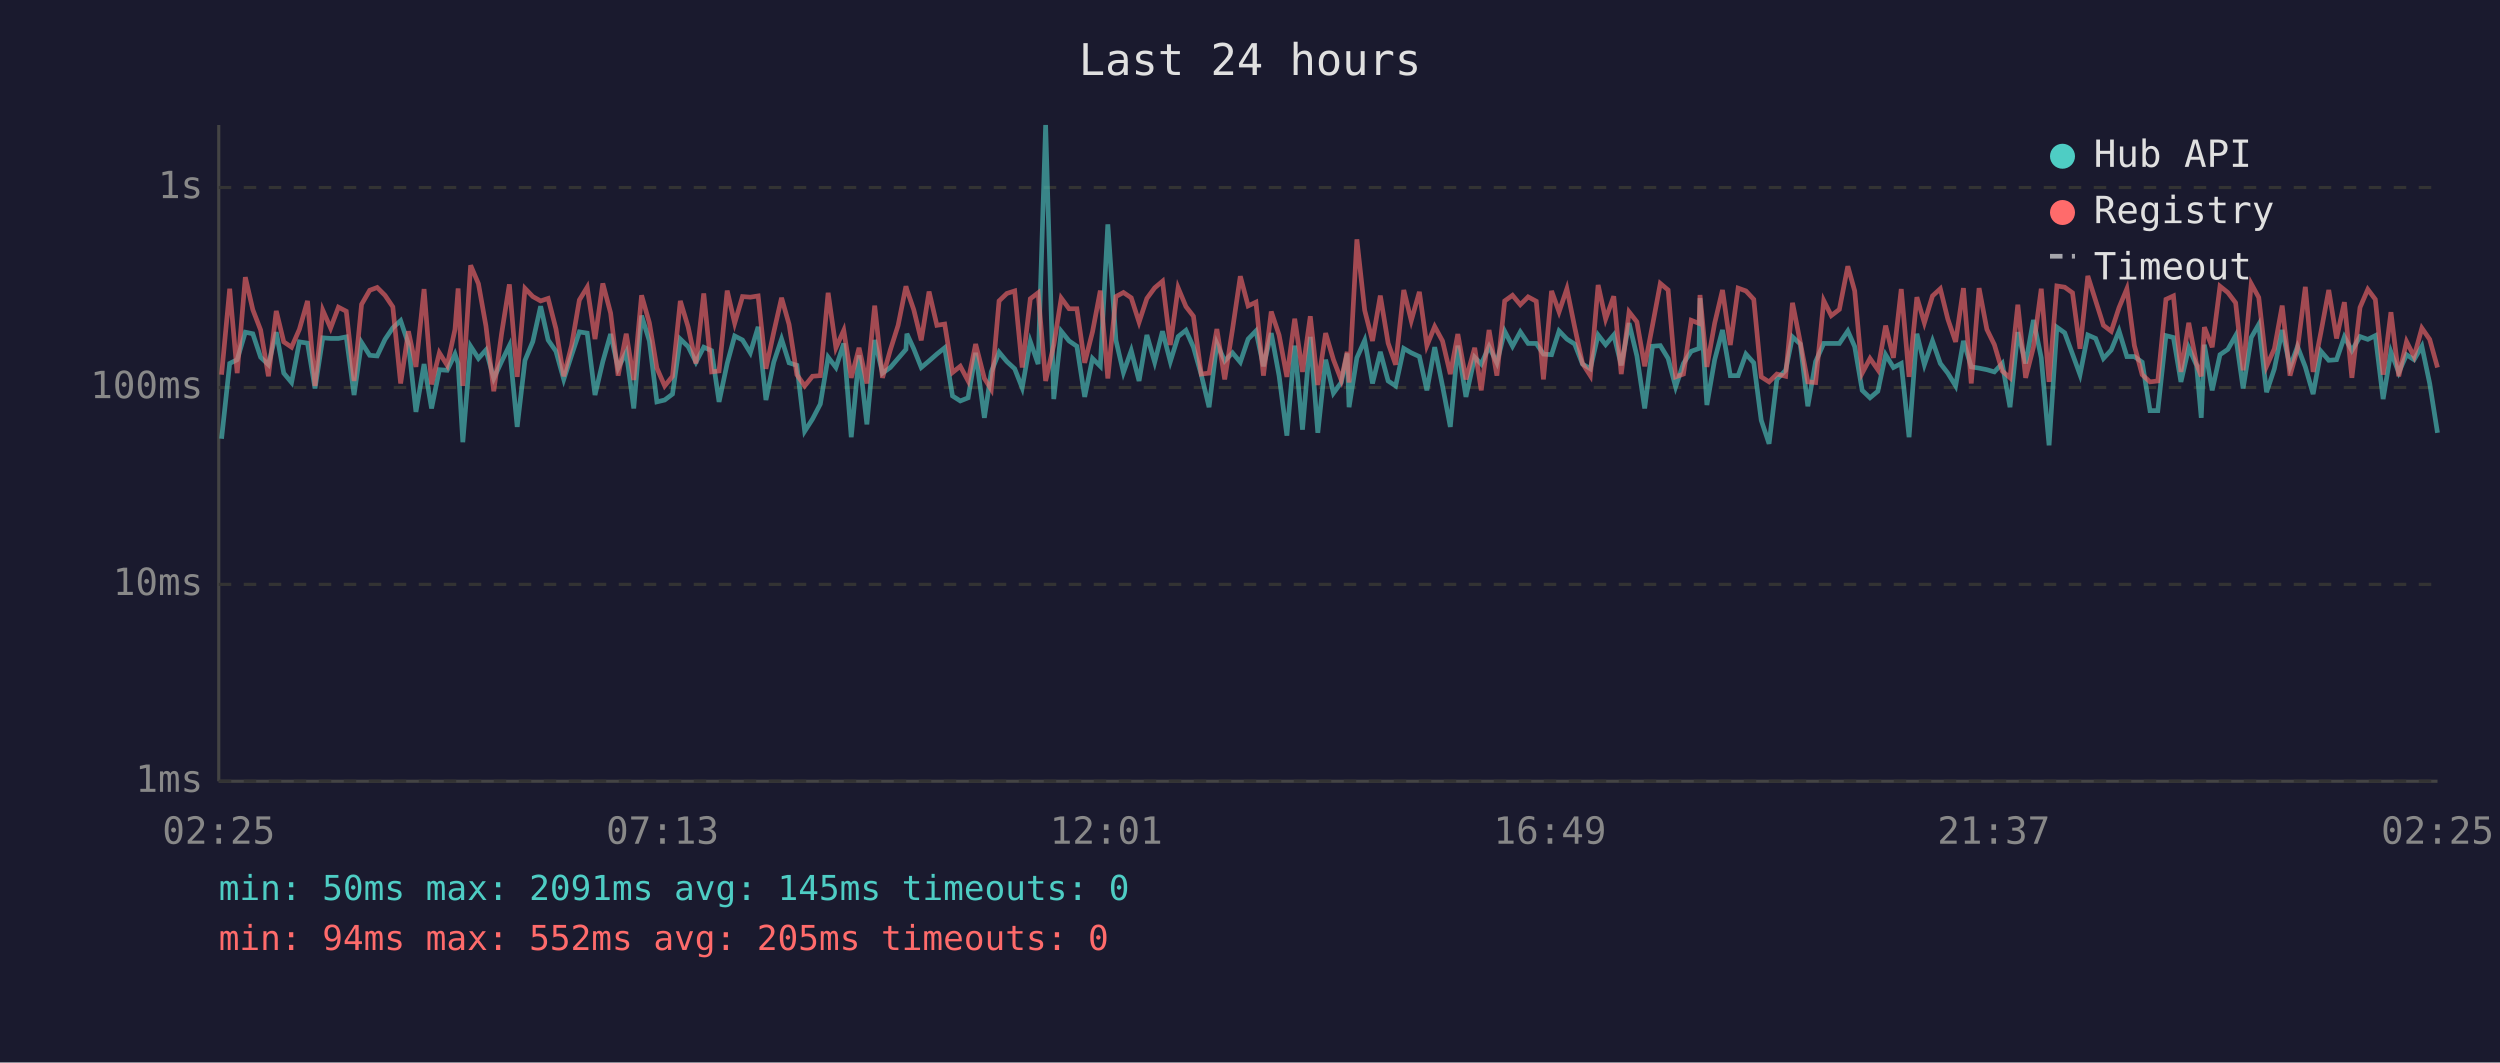
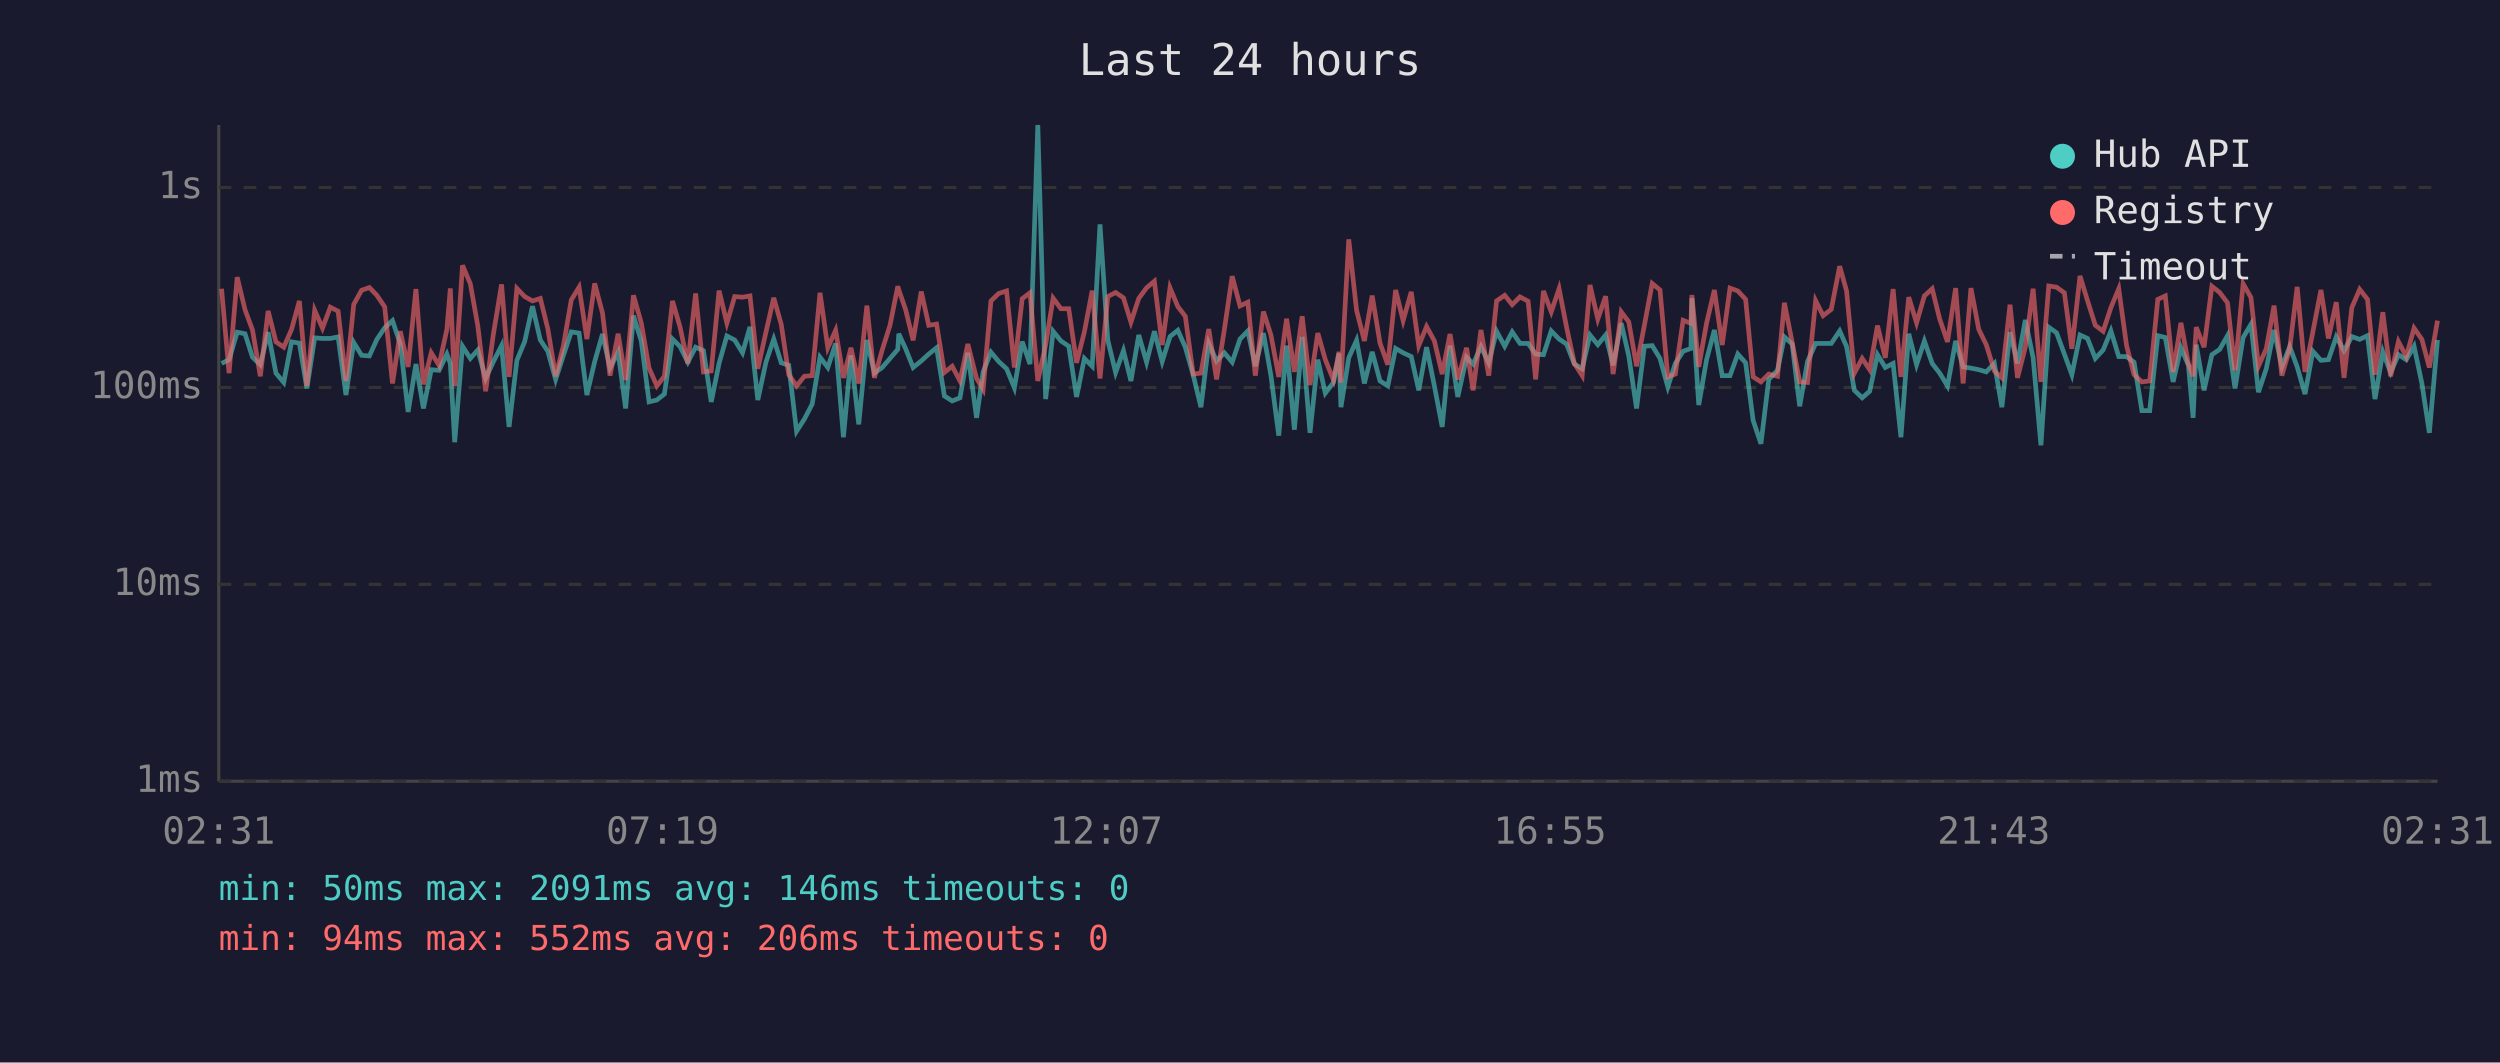
<svg xmlns="http://www.w3.org/2000/svg" viewBox="0 0 800 340" font-family="monospace" font-size="12">
  <rect width="800" height="340" fill="#1a1a2e" />
  <text x="400" y="24" fill="#e0e0e0" font-size="14" text-anchor="middle">Last 24 hours</text>
  <line x1="70" y1="40" x2="70" y2="250" stroke="#444" stroke-width="1" />
  <line x1="70" y1="250" x2="780" y2="250" stroke="#444" stroke-width="1" />
  <line x1="70" y1="250" x2="780" y2="250" stroke="#333" stroke-width="1" stroke-dasharray="4" />
  <text x="65" y="250" fill="#888" text-anchor="end" dominant-baseline="middle">1ms</text>
  <line x1="70" y1="187" x2="780" y2="187" stroke="#333" stroke-width="1" stroke-dasharray="4" />
  <text x="65" y="187" fill="#888" text-anchor="end" dominant-baseline="middle">10ms</text>
  <line x1="70" y1="124" x2="780" y2="124" stroke="#333" stroke-width="1" stroke-dasharray="4" />
  <text x="65" y="124" fill="#888" text-anchor="end" dominant-baseline="middle">100ms</text>
  <line x1="70" y1="60" x2="780" y2="60" stroke="#333" stroke-width="1" stroke-dasharray="4" />
  <text x="65" y="60" fill="#888" text-anchor="end" dominant-baseline="middle">1s</text>
-   <text x="70" y="270" fill="#888" text-anchor="middle">02:25</text>
-   <text x="212" y="270" fill="#888" text-anchor="middle">07:13</text>
-   <text x="354" y="270" fill="#888" text-anchor="middle">12:01</text>
-   <text x="496" y="270" fill="#888" text-anchor="middle">16:49</text>
-   <text x="638" y="270" fill="#888" text-anchor="middle">21:37</text>
-   <text x="780" y="270" fill="#888" text-anchor="middle">02:25</text>
-   <polyline points="70.9,140.4 73.5,116.3 75.9,115.1 78.5,106.3 80.9,106.8 83.4,114.3 85.9,116.7 88.4,106.3 90.8,119.4 93.3,122.4 95.8,109.4 98.4,109.8 100.8,124.3 103.3,108.1 105.8,108.3 108.3,108.3 110.8,107.8 113.3,126.4 115.7,109.6 118.3,113.7 120.7,113.9 123.2,108.6 125.7,104.9 128.2,102.6 130.7,110.1 133.1,131.8 135.7,116.5 138.1,130.7 140.6,118.3 143.1,118.5 145.6,113.3 146.6,116.3 148.1,141.5 150.6,110.8 153.1,114.7 155.5,112.0 158.0,121.1 160.5,115.7 163.0,110.6 165.5,136.6 168.0,115.3 170.5,109.3 173.0,98.0 175.4,108.8 177.9,112.4 180.4,121.4 182.9,113.7 185.4,106.2 187.9,106.6 190.4,126.4 192.9,115.7 195.4,106.9 197.8,117.8 200.4,112.7 202.8,130.7 205.3,101.0 207.8,109.1 210.2,128.6 212.7,128.0 215.2,126.1 217.7,108.5 220.2,110.9 222.7,115.9 225.2,111.1 227.7,112.2 230.1,128.6 232.7,116.3 235.1,107.5 237.6,108.8 240.1,112.9 242.6,104.6 245.1,128.0 247.6,115.9 250.1,108.5 252.5,116.1 255.0,116.9 257.5,138.0 260.0,134.1 262.5,129.3 265.0,114.3 267.5,117.6 270.0,109.9 272.4,139.9 274.9,113.7 277.4,135.8 279.9,108.8 282.4,119.4 284.9,117.6 287.4,114.7 289.9,111.8 290.2,106.8 292.4,111.6 294.8,117.6 297.3,115.5 299.8,113.3 302.3,111.3 304.8,126.7 307.3,128.3 309.8,127.3 312.2,112.9 315.0,133.7 317.2,119.0 319.7,112.7 322.2,115.7 324.7,118.0 327.1,124.1 329.7,109.3 332.2,116.5 334.6,40.0 337.2,127.7 339.6,106.0 342.1,109.1 344.6,110.8 347.1,127.0 349.6,114.7 352.1,117.2 354.5,71.8 357.1,108.9 359.5,119.2 362.0,112.2 364.5,121.9 367.0,107.2 369.5,115.9 372.0,106.0 374.5,115.7 377.0,107.7 379.5,105.7 381.9,111.1 384.4,119.9 386.9,130.3 389.4,109.9 391.9,115.5 394.4,112.9 396.9,115.9 399.4,108.5 401.9,105.9 404.3,117.2 406.8,106.6 409.3,120.2 411.8,139.4 414.3,110.6 416.8,137.5 419.3,107.8 421.7,138.5 424.2,115.1 426.7,125.8 429.2,122.4 431.1,113.1 431.7,130.3 434.2,114.5 436.7,108.9 439.2,122.7 441.7,112.6 444.2,121.9 446.6,123.5 449.2,111.5 451.6,112.9 454.2,114.1 456.6,124.9 459.1,111.1 461.6,123.5 464.1,136.6 466.5,110.6 469.1,127.0 471.9,114.3 474.0,116.5 476.5,110.9 479.0,116.1 481.5,106.0 484.0,110.8 486.5,106.2 489.0,109.9 491.6,109.9 493.9,113.3 496.5,113.5 498.9,105.9 501.4,108.5 503.9,110.1 506.4,116.5 508.9,118.0 511.4,107.2 513.8,110.3 516.4,107.2 518.8,116.9 521.3,103.4 523.8,113.9 526.3,130.7 528.8,110.8 531.3,110.6 533.8,114.7 536.2,123.8 538.7,116.3 541.2,112.4 543.7,111.5 544.0,95.4 546.2,129.6 548.7,115.1 551.2,105.6 553.7,120.2 556.2,120.2 558.7,113.3 561.2,116.1 563.6,134.5 566.1,142.0 568.6,121.4 571.4,118.5 573.6,107.8 576.1,110.1 578.5,130.0 581.0,115.7 583.6,109.9 586.0,109.9 588.6,109.9 591.3,105.9 593.5,110.9 595.9,124.9 598.4,127.3 600.9,125.2 603.4,113.5 605.9,117.6 608.4,116.3 610.9,139.9 613.4,106.8 615.8,116.7 618.4,109.1 620.9,116.3 623.3,119.4 625.8,123.5 628.3,109.1 630.8,117.4 633.3,117.8 635.8,118.3 638.2,119.0 640.7,116.3 643.2,130.3 645.7,106.3 648.2,116.3 650.7,102.4 653.2,114.5 655.7,142.5 658.2,104.7 660.7,106.5 663.2,113.3 665.6,119.9 668.1,107.2 670.6,108.3 673.1,114.7 675.6,112.0 678.1,105.9 680.6,114.1 683.0,114.1 685.5,115.9 688.0,131.4 690.5,131.4 693.1,107.4 695.5,108.0 697.9,122.2 700.4,111.3 702.9,116.9 704.4,133.7 705.4,110.3 707.9,124.9 710.4,113.5 712.9,111.8 715.4,107.4 717.8,124.3 720.4,108.0 722.8,103.8 725.3,125.5 727.8,118.0 730.3,105.6 732.8,117.4 735.2,110.9 737.7,117.4 740.2,126.1 742.7,112.4 745.2,115.3 747.7,115.1 750.2,107.8 752.6,112.2 755.2,107.7 757.7,108.6 760.1,107.4 762.6,127.7 765.1,112.6 767.6,119.2 770.1,113.5 772.5,115.1 775.0,110.8 777.5,122.7 780.0,138.5" fill="none" stroke="#4ecdc4" stroke-width="1.5" opacity="0.6" />
-   <polyline points="70.9,119.9 73.5,92.4 75.9,119.4 78.5,88.7 80.9,99.1 83.4,105.6 85.9,120.4 88.4,99.5 90.8,109.4 93.3,111.1 95.8,105.4 98.4,96.3 100.8,123.5 103.3,99.3 105.8,105.0 108.3,98.3 110.8,99.6 113.3,121.9 115.7,97.4 118.3,92.9 120.7,92.0 123.2,94.5 125.7,98.2 128.2,122.7 130.7,106.0 133.1,117.4 135.7,92.5 138.1,123.0 140.6,112.9 143.1,116.9 145.6,105.4 146.6,92.3 148.1,123.5 150.6,84.9 153.1,90.8 155.5,104.3 158.0,125.2 160.5,106.8 163.0,91.0 165.5,120.6 168.0,92.3 170.5,94.9 173.0,96.3 175.4,95.5 177.9,105.2 180.4,120.4 182.9,110.6 185.4,96.0 187.9,91.9 190.4,108.5 192.9,90.7 195.4,100.2 197.8,120.2 200.4,106.8 202.8,121.6 205.3,94.5 207.8,103.3 210.2,117.8 212.7,123.5 215.2,120.4 217.7,96.3 220.2,104.6 222.7,116.3 225.2,93.9 227.7,119.0 230.1,118.7 232.7,93.0 235.1,103.4 237.6,94.9 240.1,95.1 242.6,94.7 245.1,118.0 247.6,106.3 250.1,95.3 252.5,103.8 255.0,119.9 257.5,123.5 260.0,120.4 262.5,120.2 265.0,93.7 267.5,111.3 270.0,105.7 272.4,120.9 274.9,111.3 277.4,122.7 279.9,97.8 282.4,120.9 284.9,112.0 287.4,104.1 289.9,91.6 290.2,92.7 292.4,99.1 294.8,108.9 297.3,93.3 299.8,104.1 302.3,103.7 304.8,119.2 307.3,117.2 309.8,121.9 312.2,110.1 315.0,121.1 317.2,124.6 319.7,96.3 322.2,93.9 324.7,93.1 327.1,117.6 329.7,95.6 332.2,93.7 334.6,121.9 337.2,110.4 339.6,95.4 342.1,98.8 344.6,98.8 347.1,116.1 349.6,106.2 352.1,93.0 354.5,121.1 357.1,94.9 359.5,93.6 362.0,95.3 364.5,103.1 367.0,95.5 369.5,92.1 372.0,90.0 374.5,110.4 377.0,92.1 379.5,98.1 381.9,101.2 384.4,119.7 386.9,119.4 389.4,105.3 391.9,121.4 394.4,105.4 396.9,88.4 399.4,97.9 401.9,96.7 404.3,120.2 406.8,99.7 409.3,107.2 411.8,120.6 414.3,102.0 416.8,119.0 419.3,101.2 421.7,123.2 424.2,106.6 426.7,115.1 429.2,121.6 431.1,112.6 431.7,122.4 434.2,76.6 436.7,99.3 439.2,109.1 441.7,94.6 444.2,109.8 446.6,116.7 449.2,92.8 451.6,102.6 454.2,93.4 456.6,110.6 459.1,104.5 461.6,109.1 464.1,119.7 466.5,106.9 469.1,121.4 471.9,111.3 474.0,124.9 476.5,105.6 479.0,120.2 481.5,96.3 484.0,94.5 486.5,97.5 489.0,95.0 491.6,96.4 493.9,121.4 496.5,93.1 498.9,99.8 501.4,92.4 503.9,104.7 506.4,116.3 508.9,120.2 511.4,91.2 513.8,102.1 516.4,94.8 518.8,119.7 521.3,99.8 523.8,103.0 526.3,117.2 528.8,104.1 531.3,90.7 533.8,92.8 536.2,120.6 538.7,119.7 541.2,102.5 543.7,103.5 544.0,94.4 546.2,117.4 548.7,103.4 551.2,92.8 553.7,110.4 556.2,92.2 558.7,93.1 561.2,95.8 563.6,120.6 566.1,122.2 568.6,119.7 571.4,120.4 573.6,96.9 576.1,109.6 578.5,122.2 581.0,122.4 583.6,96.2 586.0,101.0 588.6,99.0 591.3,85.2 593.5,93.1 595.9,119.4 598.4,114.7 600.9,118.3 603.4,104.2 605.9,114.5 608.4,92.5 610.9,120.6 613.4,95.1 615.8,103.3 618.4,94.7 620.9,92.4 623.3,102.1 625.8,109.4 628.3,92.2 630.8,122.7 633.3,92.2 635.8,105.4 638.2,110.3 640.7,118.7 643.2,120.9 645.7,97.5 648.2,120.9 650.7,111.1 653.2,92.4 655.7,122.2 658.2,91.5 660.7,91.9 663.2,93.7 665.6,111.6 668.1,88.3 670.6,96.2 673.1,104.1 675.6,106.0 678.1,98.4 680.6,92.4 683.0,110.6 685.5,119.9 688.0,122.2 690.5,121.9 693.1,95.8 695.5,94.7 697.9,119.0 700.4,103.3 702.9,116.5 704.4,120.4 705.4,104.7 707.9,111.1 710.4,91.6 712.9,93.6 715.4,96.9 717.8,118.5 720.4,90.8 722.8,95.2 725.3,117.2 727.8,111.6 730.3,97.8 732.8,120.2 735.2,111.6 737.7,91.8 740.2,119.0 742.7,106.3 745.2,92.8 747.7,108.3 750.2,96.7 752.6,120.9 755.2,98.4 757.7,92.6 760.1,95.8 762.6,119.9 765.1,99.9 767.6,120.4 770.1,109.3 772.5,114.1 775.0,105.0 777.5,108.6 780.0,117.6" fill="none" stroke="#ff6b6b" stroke-width="1.5" opacity="0.6" />
+   <text x="70" y="270" fill="#888" text-anchor="middle">02:31</text>
+   <text x="212" y="270" fill="#888" text-anchor="middle">07:19</text>
+   <text x="354" y="270" fill="#888" text-anchor="middle">12:07</text>
+   <text x="496" y="270" fill="#888" text-anchor="middle">16:55</text>
+   <text x="638" y="270" fill="#888" text-anchor="middle">21:43</text>
+   <text x="780" y="270" fill="#888" text-anchor="middle">02:31</text>
+   <polyline points="70.9,116.3 73.3,115.1 75.9,106.3 78.4,106.8 80.8,114.3 83.3,116.7 85.8,106.3 88.3,119.4 90.8,122.4 93.3,109.4 95.8,109.8 98.2,124.3 100.7,108.1 103.2,108.3 105.7,108.3 108.2,107.8 110.7,126.4 113.2,109.6 115.7,113.7 118.2,113.9 120.6,108.6 123.1,104.9 125.6,102.6 128.1,110.1 130.6,131.8 133.1,116.5 135.5,130.7 138.0,118.3 140.5,118.5 143.0,113.3 144.1,116.3 145.5,141.5 148.0,110.8 150.5,114.7 152.9,112.0 155.4,121.1 157.9,115.7 160.5,110.6 162.9,136.6 165.4,115.3 167.9,109.3 170.4,98.0 172.9,108.8 175.3,112.4 177.8,121.4 180.3,113.7 182.8,106.2 185.3,106.6 187.8,126.4 190.3,115.7 192.8,106.9 195.2,117.8 197.8,112.7 200.2,130.7 202.7,101.0 205.2,109.1 207.7,128.6 210.2,128.0 212.6,126.1 215.2,108.5 217.6,110.9 220.1,115.9 222.6,111.1 225.1,112.2 227.6,128.6 230.1,116.3 232.6,107.5 235.1,108.8 237.6,112.9 240.0,104.6 242.5,128.0 245.1,115.9 247.6,108.5 250.0,116.1 252.4,116.9 254.9,138.0 257.4,134.1 259.9,129.3 262.4,114.3 264.9,117.6 267.4,109.9 269.9,139.9 272.3,113.7 274.8,135.8 277.4,108.8 279.8,119.4 282.3,117.6 284.8,114.7 287.3,111.8 287.6,106.8 289.8,111.6 292.2,117.6 294.8,115.5 297.2,113.3 299.7,111.3 302.2,126.7 304.7,128.3 307.2,127.3 309.7,112.9 312.5,133.7 314.6,119.0 317.1,112.7 319.6,115.7 322.1,118.0 324.6,124.1 327.1,109.3 329.6,116.5 332.1,40.0 334.6,127.7 337.0,106.0 339.5,109.1 342.0,110.8 344.5,127.0 347.0,114.7 349.5,117.2 352.0,71.8 354.5,108.9 357.0,119.2 359.5,112.2 361.9,121.9 364.4,107.2 366.9,115.9 369.4,106.0 371.9,115.7 374.4,107.7 376.9,105.7 379.3,111.1 381.8,119.9 384.3,130.3 386.8,109.9 389.3,115.5 391.8,112.9 394.3,115.9 396.8,108.5 399.3,105.9 401.7,117.2 404.3,106.6 406.7,120.2 409.2,139.4 411.7,110.6 414.2,137.5 416.7,107.8 419.2,138.5 421.7,115.1 424.1,125.8 426.7,122.4 428.5,113.1 429.1,130.3 431.6,114.5 434.1,108.9 436.6,122.7 439.1,112.6 441.6,121.9 444.1,123.5 446.6,111.5 449.0,112.9 451.6,114.1 454.0,124.9 456.5,111.1 459.0,123.5 461.5,136.6 464.0,110.6 466.5,127.0 469.3,114.3 471.4,116.5 473.9,110.9 476.4,116.1 478.9,106.0 481.5,110.8 483.9,106.2 486.4,109.9 489.0,109.9 491.4,113.3 493.9,113.5 496.4,105.9 498.9,108.5 501.3,110.1 503.8,116.5 506.3,118.0 508.8,107.2 511.3,110.3 513.8,107.2 516.2,116.9 518.8,103.4 521.2,113.9 523.7,130.7 526.2,110.8 528.7,110.6 531.2,114.7 533.7,123.8 536.1,116.3 538.6,112.4 541.1,111.5 541.4,95.4 543.6,129.6 546.1,115.1 548.6,105.6 551.1,120.2 553.6,120.2 556.1,113.3 558.6,116.1 561.0,134.5 563.5,142.0 566.0,121.4 568.8,118.5 571.0,107.8 573.5,110.1 575.9,130.0 578.4,115.7 581.0,109.9 583.4,109.9 586.0,109.9 588.7,105.9 590.9,110.9 593.4,124.9 595.9,127.3 598.3,125.2 600.8,113.5 603.3,117.6 605.8,116.3 608.3,139.9 610.8,106.8 613.3,116.7 615.8,109.1 618.3,116.3 620.7,119.4 623.2,123.5 625.8,109.1 628.2,117.4 630.7,117.8 633.2,118.3 635.6,119.0 638.2,116.3 640.6,130.3 643.2,106.3 645.6,116.3 648.1,102.4 650.6,114.5 653.1,142.5 655.6,104.7 658.1,106.5 660.6,113.3 663.0,119.9 665.6,107.2 668.0,108.3 670.5,114.7 673.0,112.0 675.5,105.9 678.0,114.1 680.5,114.1 682.9,115.9 685.4,131.4 687.9,131.4 690.5,107.4 692.9,108.0 695.4,122.2 697.9,111.3 700.3,116.9 701.8,133.7 702.8,110.3 705.3,124.9 707.8,113.5 710.3,111.8 712.8,107.4 715.2,124.3 717.8,108.0 720.3,103.8 722.7,125.5 725.2,118.0 727.7,105.6 730.2,117.4 732.7,110.9 735.1,117.4 737.6,126.1 740.1,112.4 742.7,115.3 745.1,115.1 747.6,107.8 750.1,112.2 752.6,107.7 755.1,108.6 757.6,107.4 760.0,127.7 762.5,112.6 765.0,119.2 767.5,113.5 770.0,115.1 772.5,110.8 775.0,122.7 777.4,138.5 780.0,108.8" fill="none" stroke="#4ecdc4" stroke-width="1.5" opacity="0.6" />
+   <polyline points="70.9,92.4 73.3,119.4 75.9,88.7 78.4,99.1 80.8,105.6 83.3,120.4 85.8,99.5 88.3,109.4 90.8,111.1 93.3,105.4 95.8,96.3 98.2,123.5 100.7,99.3 103.2,105.0 105.7,98.3 108.2,99.6 110.7,121.9 113.2,97.4 115.7,92.9 118.2,92.0 120.6,94.5 123.1,98.2 125.6,122.7 128.1,106.0 130.6,117.4 133.1,92.5 135.5,123.0 138.0,112.9 140.5,116.9 143.0,105.4 144.1,92.3 145.5,123.5 148.0,84.9 150.5,90.8 152.9,104.3 155.4,125.2 157.9,106.8 160.5,91.0 162.9,120.6 165.4,92.3 167.9,94.9 170.4,96.3 172.9,95.5 175.3,105.2 177.8,120.4 180.3,110.6 182.8,96.0 185.3,91.9 187.8,108.5 190.3,90.7 192.8,100.2 195.2,120.2 197.8,106.8 200.2,121.6 202.7,94.5 205.2,103.3 207.7,117.8 210.2,123.5 212.6,120.4 215.2,96.3 217.6,104.6 220.1,116.3 222.6,93.9 225.1,119.0 227.6,118.7 230.1,93.0 232.6,103.4 235.1,94.9 237.6,95.1 240.0,94.7 242.5,118.0 245.1,106.3 247.6,95.3 250.0,103.8 252.4,119.9 254.9,123.5 257.4,120.4 259.9,120.2 262.4,93.7 264.9,111.3 267.4,105.7 269.9,120.9 272.3,111.3 274.8,122.7 277.4,97.8 279.8,120.9 282.3,112.0 284.8,104.1 287.3,91.6 287.6,92.7 289.8,99.1 292.2,108.9 294.8,93.3 297.2,104.1 299.7,103.7 302.2,119.2 304.7,117.2 307.2,121.9 309.7,110.1 312.5,121.1 314.6,124.6 317.1,96.3 319.6,93.9 322.1,93.1 324.6,117.6 327.1,95.6 329.6,93.7 332.1,121.9 334.6,110.4 337.0,95.4 339.5,98.8 342.0,98.8 344.5,116.1 347.0,106.2 349.5,93.0 352.0,121.1 354.5,94.9 357.0,93.6 359.5,95.3 361.9,103.1 364.4,95.5 366.9,92.1 369.4,90.0 371.9,110.4 374.4,92.1 376.9,98.1 379.3,101.2 381.8,119.7 384.3,119.4 386.8,105.3 389.3,121.4 391.8,105.4 394.3,88.4 396.8,97.9 399.3,96.7 401.7,120.2 404.3,99.7 406.7,107.2 409.2,120.6 411.7,102.0 414.2,119.0 416.7,101.2 419.2,123.2 421.7,106.6 424.1,115.1 426.7,121.6 428.5,112.6 429.1,122.4 431.6,76.6 434.1,99.3 436.6,109.1 439.1,94.6 441.6,109.8 444.1,116.7 446.6,92.8 449.0,102.6 451.6,93.4 454.0,110.6 456.5,104.5 459.0,109.1 461.5,119.7 464.0,106.9 466.5,121.4 469.3,111.3 471.4,124.9 473.9,105.6 476.4,120.2 478.9,96.3 481.5,94.5 483.9,97.5 486.4,95.0 489.0,96.4 491.4,121.4 493.9,93.1 496.4,99.8 498.9,92.4 501.3,104.7 503.8,116.3 506.3,120.2 508.8,91.2 511.3,102.1 513.8,94.8 516.2,119.7 518.8,99.8 521.2,103.0 523.7,117.2 526.2,104.1 528.7,90.7 531.2,92.8 533.7,120.6 536.1,119.7 538.6,102.5 541.1,103.5 541.4,94.4 543.6,117.4 546.1,103.4 548.6,92.8 551.1,110.4 553.6,92.2 556.1,93.1 558.6,95.8 561.0,120.6 563.5,122.2 566.0,119.7 568.8,120.4 571.0,96.9 573.5,109.6 575.9,122.2 578.4,122.4 581.0,96.2 583.4,101.0 586.0,99.0 588.7,85.2 590.9,93.1 593.4,119.4 595.9,114.7 598.3,118.3 600.8,104.2 603.3,114.5 605.8,92.5 608.3,120.6 610.8,95.1 613.3,103.3 615.8,94.7 618.3,92.4 620.7,102.1 623.2,109.4 625.8,92.2 628.2,122.7 630.7,92.2 633.2,105.4 635.6,110.3 638.2,118.7 640.6,120.9 643.2,97.5 645.6,120.9 648.1,111.1 650.6,92.4 653.1,122.2 655.6,91.5 658.1,91.9 660.6,93.7 663.0,111.6 665.6,88.3 668.0,96.2 670.5,104.1 673.0,106.0 675.5,98.4 678.0,92.4 680.5,110.6 682.9,119.9 685.4,122.2 687.9,121.9 690.5,95.8 692.9,94.7 695.4,119.0 697.9,103.3 700.3,116.5 701.8,120.4 702.8,104.7 705.3,111.1 707.8,91.6 710.3,93.6 712.8,96.9 715.2,118.5 717.8,90.8 720.3,95.2 722.7,117.2 725.2,111.6 727.7,97.8 730.2,120.2 732.7,111.6 735.1,91.8 737.6,119.0 740.1,106.3 742.7,92.8 745.1,108.3 747.6,96.7 750.1,120.9 752.6,98.4 755.1,92.6 757.6,95.8 760.0,119.9 762.5,99.9 765.0,120.4 767.5,109.3 770.0,114.1 772.5,105.0 775.0,108.6 777.4,117.6 780.0,102.6" fill="none" stroke="#ff6b6b" stroke-width="1.5" opacity="0.6" />
  <circle cx="660" cy="50" r="4" fill="#4ecdc4" />
  <text x="670" y="50" fill="#e0e0e0" dominant-baseline="middle">Hub API</text>
  <circle cx="660" cy="68" r="4" fill="#ff6b6b" />
  <text x="670" y="68" fill="#e0e0e0" dominant-baseline="middle">Registry</text>
  <line x1="656" y1="82" x2="664" y2="82" stroke="#e0e0e0" stroke-width="1.5" stroke-dasharray="4,3" opacity="0.7" />
  <text x="670" y="86" fill="#e0e0e0" dominant-baseline="middle">Timeout</text>
-   <text x="70" y="288" fill="#4ecdc4" font-size="11">min: 50ms  max: 2091ms  avg: 145ms  timeouts: 0</text>
-   <text x="70" y="304" fill="#ff6b6b" font-size="11">min: 94ms  max: 552ms  avg: 205ms  timeouts: 0</text>
+   <text x="70" y="288" fill="#4ecdc4" font-size="11">min: 50ms  max: 2091ms  avg: 146ms  timeouts: 0</text>
+   <text x="70" y="304" fill="#ff6b6b" font-size="11">min: 94ms  max: 552ms  avg: 206ms  timeouts: 0</text>
</svg>
